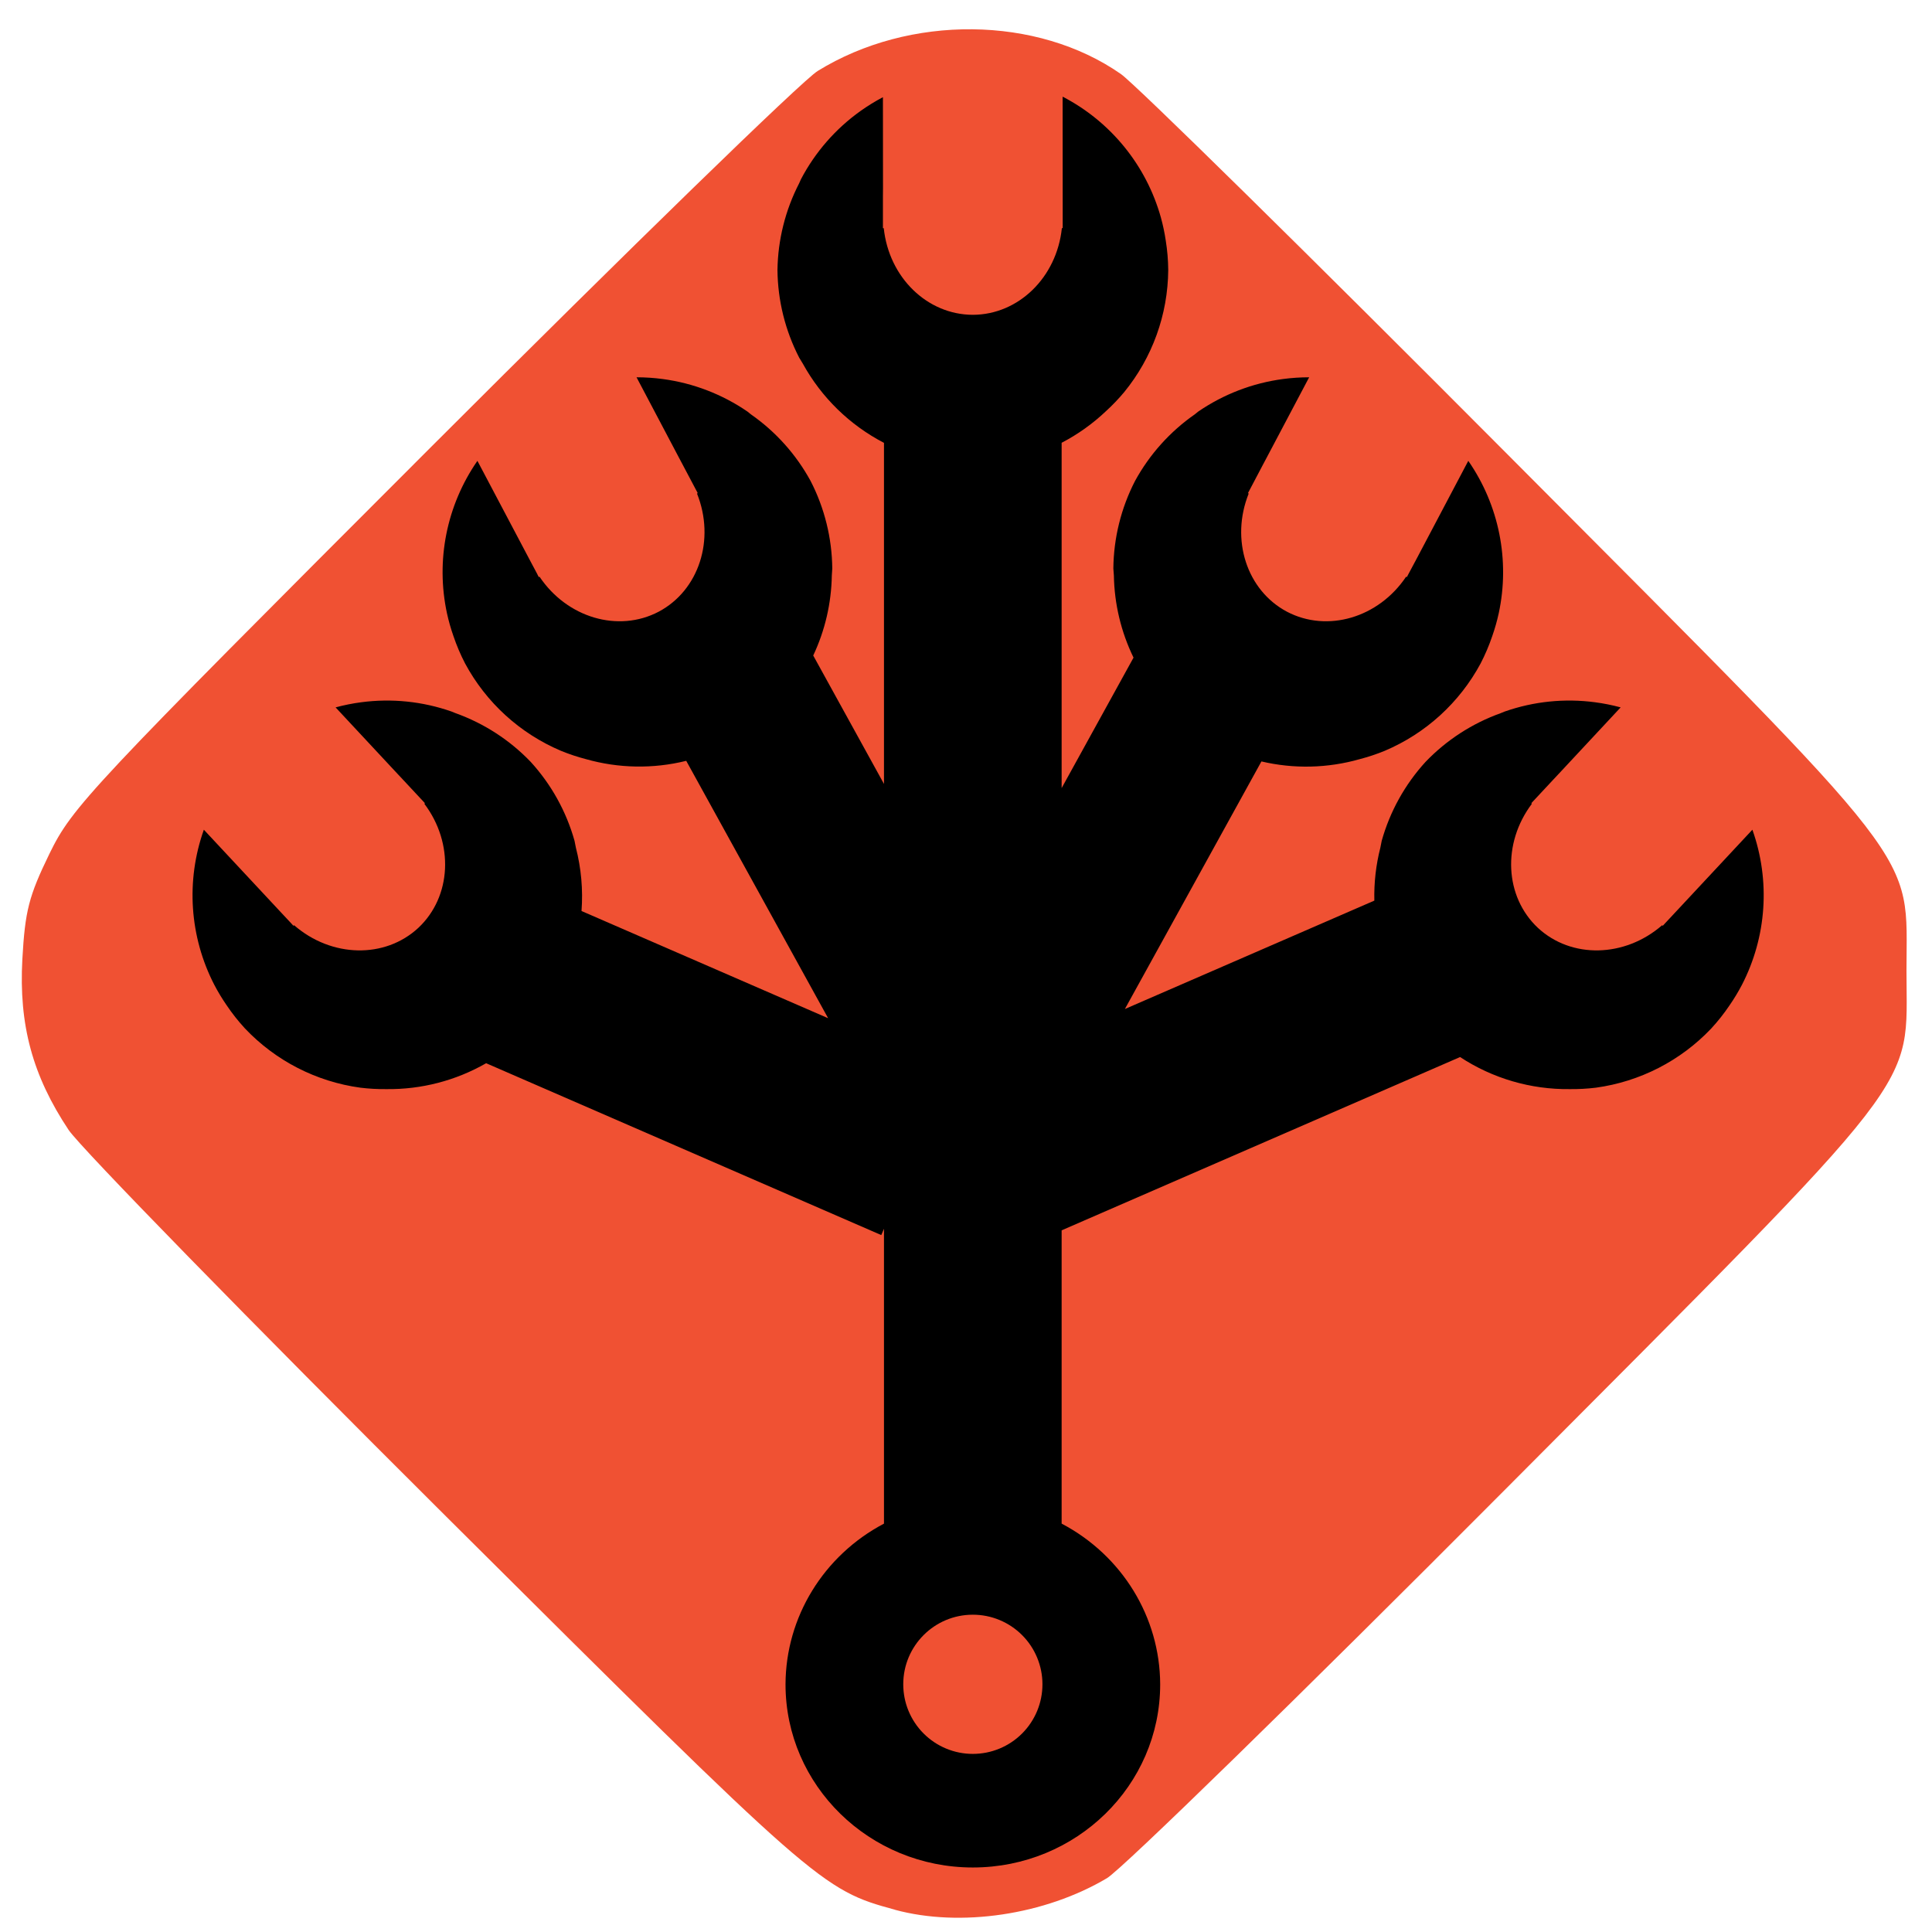
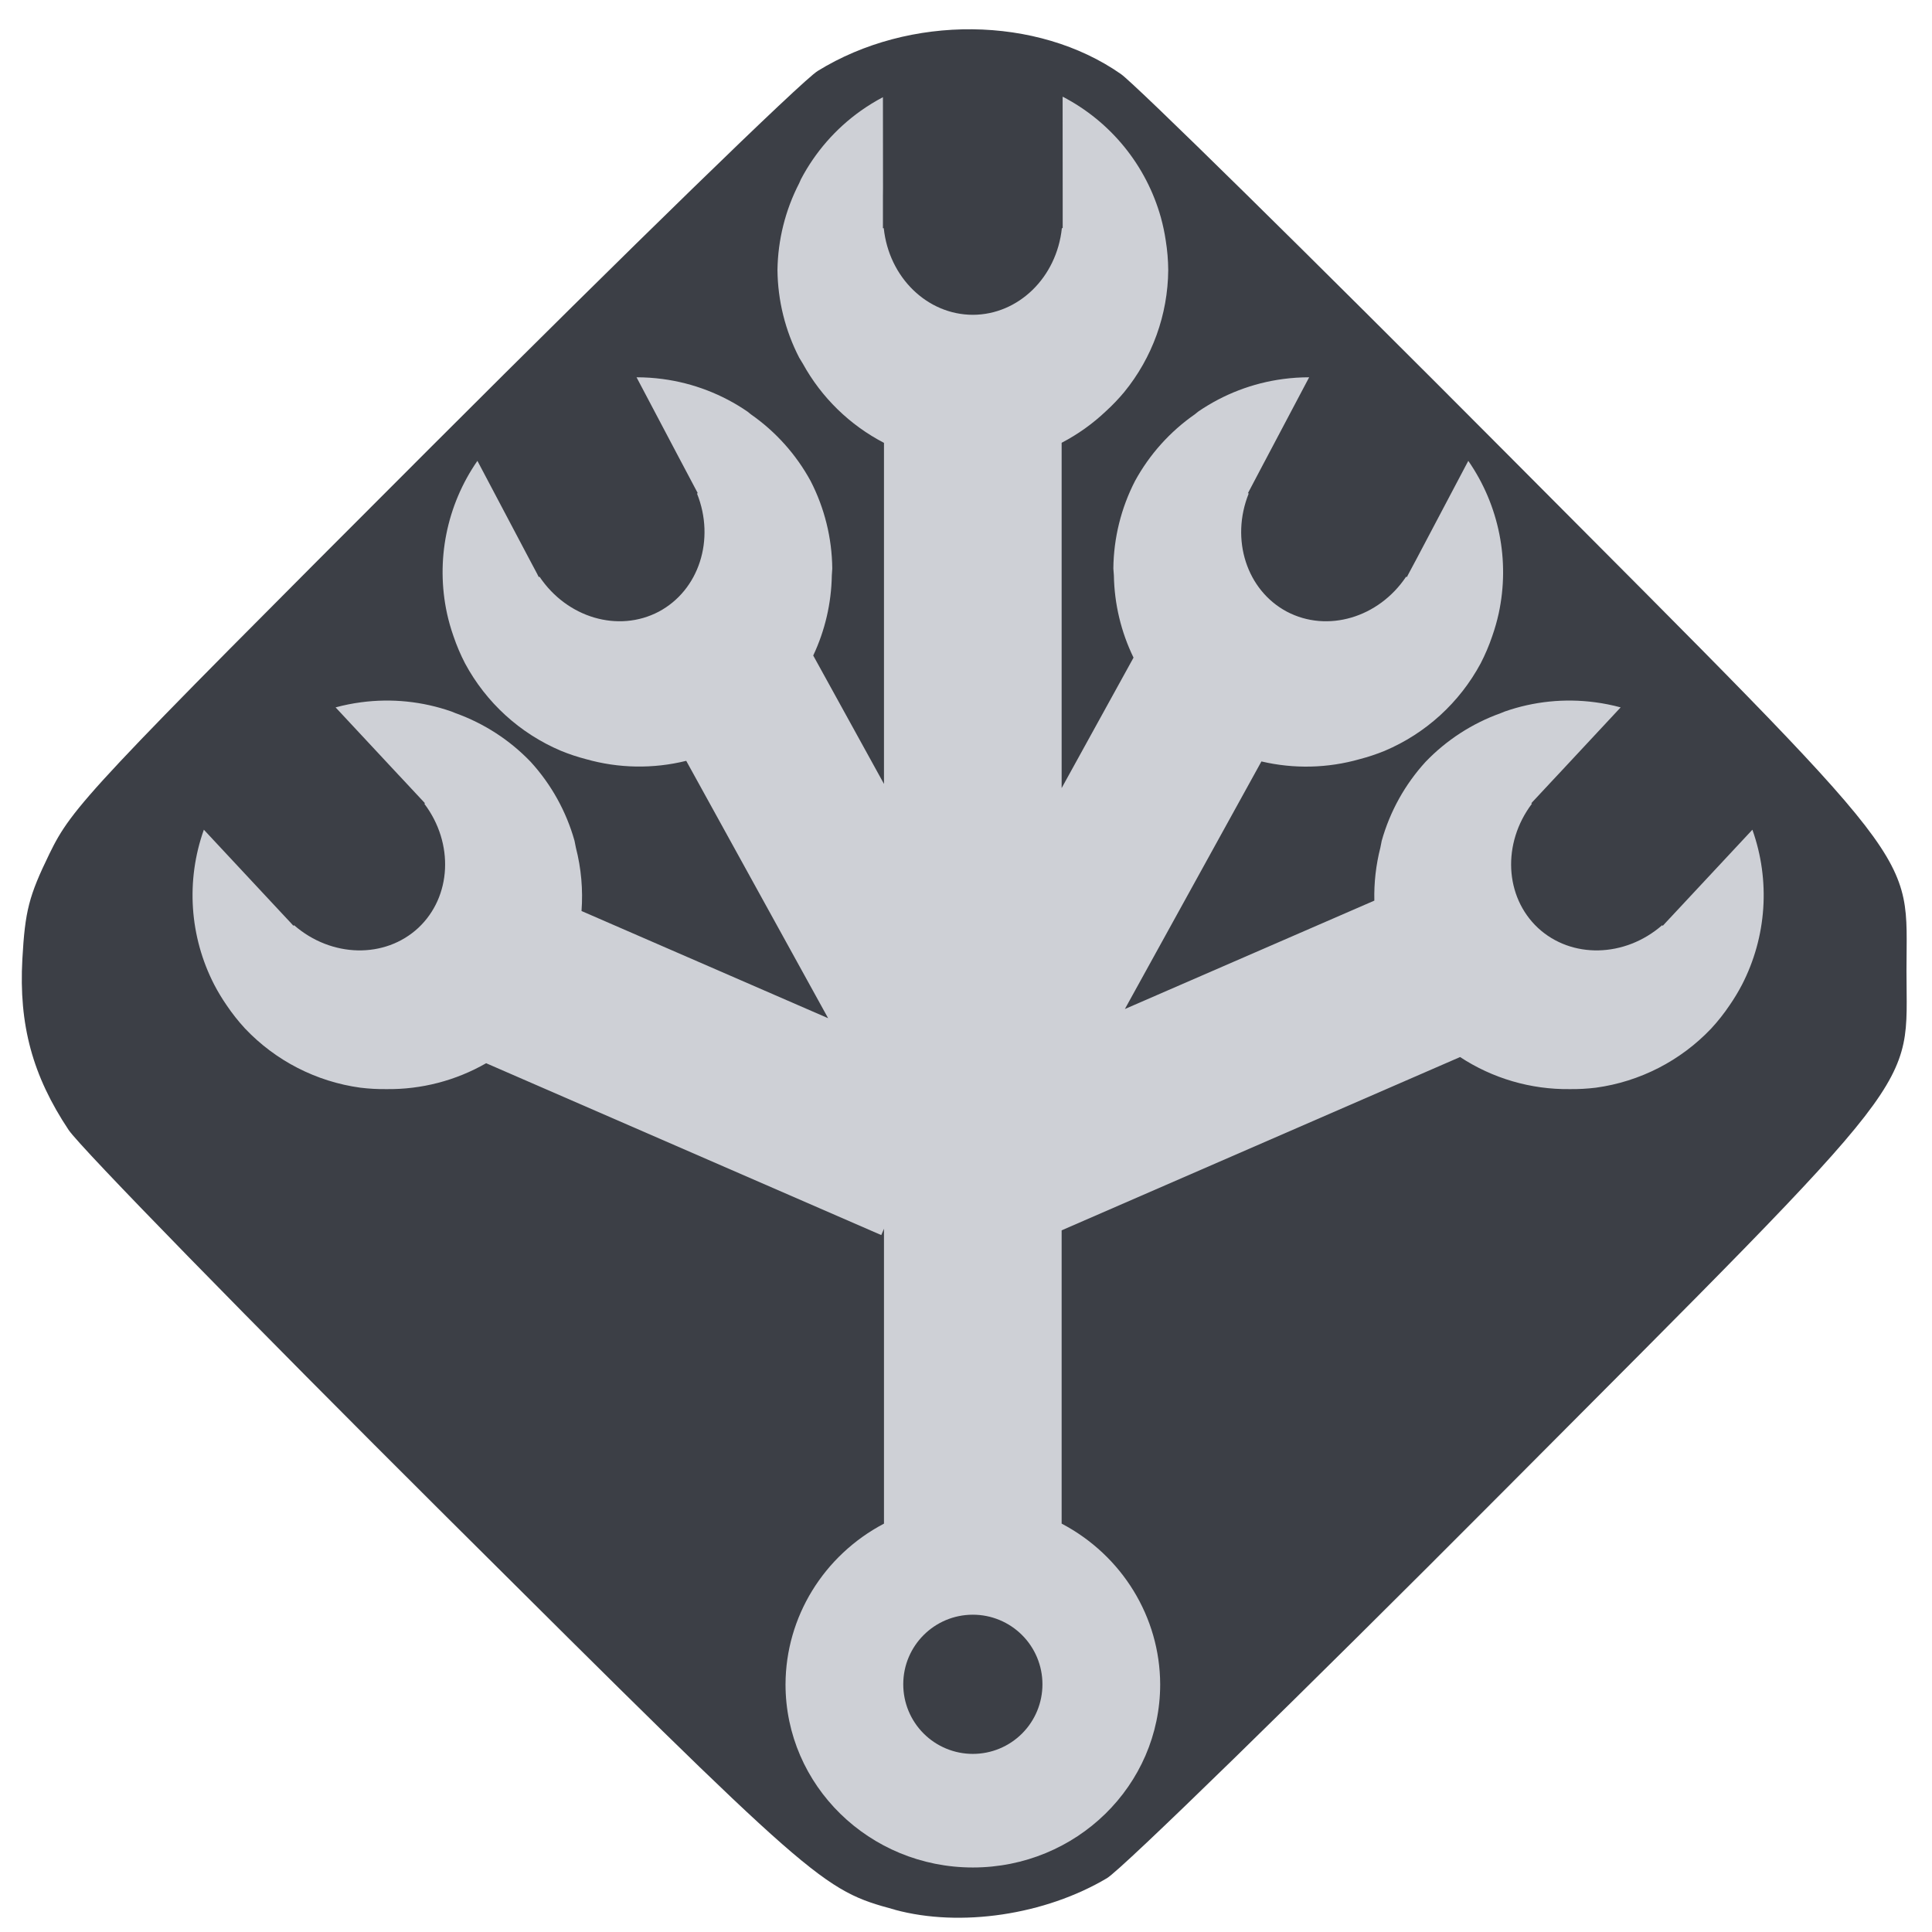
<svg xmlns="http://www.w3.org/2000/svg" width="97" height="97" viewBox="0 0 25.665 25.665" version="1.1" id="svg1">
  <defs id="defs1" />
  <g id="layer1">
-     <path style="display:inline;fill:#f05133;fill-opacity:1;stroke:none;stroke-width:0;stroke-dasharray:none" d="M 11.889,25.369 C 10.917,25.105 10.855,25.051 5.929,20.148 3.327,17.558 1.07,15.246 0.912,15.011 0.432,14.29 0.249,13.615 0.297,12.742 0.333,12.099 0.383,11.905 0.656,11.343 0.962,10.717 1.163,10.503 5.732,5.932 8.349,3.315 10.657,1.069 10.862,0.943 c 1.221,-0.754 2.916,-0.737 4.029,0.041 0.19,0.133 2.505,2.41 5.143,5.06 5.59,5.615 5.292,5.228 5.292,6.852 0,1.626 0.31,1.226 -5.376,6.936 -2.685,2.696 -5.045,4.999 -5.245,5.118 -0.823,0.489 -1.947,0.656 -2.816,0.42 z" id="path3" />
-     <path id="rect1-6" style="stroke-width:0.201" d="M 14.116 1.284 L 14.117 2.75 L 14.117 2.981 L 14.117 3.03 L 14.106 3.031 A 1.298 1.193 89.99 0 1 12.923 4.182 A 1.298 1.193 89.99 0 1 11.74 3.031 L 11.729 3.031 L 11.729 2.609 L 11.73 2.497 L 11.729 1.291 A 2.596 2.596 0 0 0 11.433 1.473 L 11.433 1.473 A 2.596 2.596 0 0 0 10.64 2.381 A 2.596 2.596 0 0 0 10.616 2.435 A 2.596 2.596 0 0 0 10.328 3.588 A 2.596 2.596 0 0 0 10.617 4.752 A 2.596 2.596 0 0 0 10.665 4.831 A 2.596 2.596 0 0 0 11.743 5.883 L 11.743 10.414 L 10.803 8.708 A 2.596 2.596 0 0 0 11.05 7.645 A 2.596 2.596 0 0 0 11.056 7.553 A 2.596 2.596 0 0 0 10.768 6.389 A 2.596 2.596 0 0 0 9.975 5.504 A 2.596 2.596 0 0 0 9.929 5.467 A 2.596 2.596 0 0 0 8.803 5.035 A 2.596 2.596 0 0 0 8.456 5.012 L 9.019 6.079 L 9.071 6.177 L 9.269 6.551 L 9.259 6.556 A 1.298 1.193 62.158 0 1 8.75 8.126 A 1.298 1.193 62.158 0 1 7.167 7.661 L 7.157 7.666 L 7.135 7.622 L 7.026 7.417 L 6.342 6.122 A 2.596 2.596 0 0 0 5.938 8.149 A 2.596 2.596 0 0 0 6.024 8.451 A 2.596 2.596 0 0 0 6.178 8.813 A 2.596 2.596 0 0 0 7.452 9.974 A 2.596 2.596 0 0 0 7.782 10.084 A 2.596 2.596 0 0 0 9.116 10.107 L 11.001 13.526 L 7.725 12.102 A 2.596 2.596 0 0 0 7.65 11.26 A 2.596 2.596 0 0 0 7.632 11.169 A 2.596 2.596 0 0 0 7.05 10.121 A 2.596 2.596 0 0 0 6.052 9.474 A 2.596 2.596 0 0 0 5.998 9.452 A 2.596 2.596 0 0 0 4.798 9.329 A 2.596 2.596 0 0 0 4.458 9.397 L 5.28 10.279 L 5.357 10.361 L 5.645 10.67 L 5.637 10.677 A 1.298 1.193 46.993 0 1 5.557 12.326 A 1.298 1.193 46.993 0 1 3.907 12.291 L 3.898 12.298 L 3.865 12.262 L 3.707 12.093 L 2.708 11.022 A 2.596 2.596 0 0 0 2.847 13.083 A 2.596 2.596 0 0 0 3.01 13.353 A 2.596 2.596 0 0 0 3.254 13.662 A 2.596 2.596 0 0 0 4.787 14.449 A 2.596 2.596 0 0 0 5.134 14.468 A 2.596 2.596 0 0 0 6.458 14.124 L 11.707 16.407 L 11.743 16.323 L 11.743 20.24 A 2.489 2.433 0 0 0 10.435 22.374 A 2.489 2.433 0 0 0 12.923 24.808 A 2.489 2.433 0 0 0 15.412 22.374 A 2.489 2.433 0 0 0 14.103 20.24 L 14.103 16.344 L 19.396 14.042 A 2.596 2.596 0 0 0 20.853 14.468 A 2.596 2.596 0 0 0 21.2 14.449 A 2.596 2.596 0 0 0 22.733 13.662 A 2.596 2.596 0 0 0 22.977 13.353 A 2.596 2.596 0 0 0 23.14 13.083 A 2.596 2.596 0 0 0 23.279 11.022 L 22.28 12.093 L 22.122 12.262 L 22.089 12.298 L 22.08 12.291 A 1.193 1.298 43.007 0 1 20.43 12.326 A 1.193 1.298 43.007 0 1 20.35 10.677 L 20.342 10.67 L 20.63 10.361 L 20.707 10.279 L 21.529 9.397 A 2.596 2.596 0 0 0 21.189 9.329 A 2.596 2.596 0 0 0 19.989 9.452 A 2.596 2.596 0 0 0 19.935 9.474 A 2.596 2.596 0 0 0 18.937 10.121 A 2.596 2.596 0 0 0 18.355 11.169 A 2.596 2.596 0 0 0 18.337 11.26 A 2.596 2.596 0 0 0 18.257 11.964 L 14.943 13.404 L 16.757 10.115 A 2.596 2.596 0 0 0 18.065 10.084 A 2.596 2.596 0 0 0 18.395 9.974 A 2.596 2.596 0 0 0 19.669 8.813 A 2.596 2.596 0 0 0 19.823 8.451 A 2.596 2.596 0 0 0 19.909 8.149 A 2.596 2.596 0 0 0 19.505 6.122 L 18.821 7.418 L 18.712 7.622 L 18.689 7.666 L 18.679 7.661 A 1.193 1.298 27.842 0 1 17.096 8.126 A 1.193 1.298 27.842 0 1 16.588 6.556 L 16.578 6.551 L 16.775 6.177 L 16.827 6.079 L 17.391 5.012 A 2.596 2.596 0 0 0 17.044 5.035 A 2.596 2.596 0 0 0 15.918 5.467 A 2.596 2.596 0 0 0 15.872 5.504 A 2.596 2.596 0 0 0 15.078 6.389 A 2.596 2.596 0 0 0 14.79 7.553 A 2.596 2.596 0 0 0 14.797 7.645 A 2.596 2.596 0 0 0 15.058 8.736 L 14.103 10.469 L 14.103 5.882 A 2.596 2.596 0 0 0 14.694 5.46 A 2.596 2.596 0 0 0 14.934 5.209 A 2.596 2.596 0 0 0 15.519 3.588 A 2.596 2.596 0 0 0 15.486 3.195 A 2.596 2.596 0 0 0 15.421 2.888 A 2.596 2.596 0 0 0 14.116 1.284 z M 12.923 21.45 A 0.924 0.924 0 0 1 13.848 22.374 A 0.924 0.924 0 0 1 12.923 23.299 A 0.924 0.924 0 0 1 11.999 22.374 A 0.924 0.924 0 0 1 12.923 21.45 z " />
+     <path style="display:inline;fill:#3c3f46;fill-opacity:1;stroke:none;stroke-width:0;stroke-dasharray:none" d="M 11.889,25.369 C 10.917,25.105 10.855,25.051 5.929,20.148 3.327,17.558 1.07,15.246 0.912,15.011 0.432,14.29 0.249,13.615 0.297,12.742 0.333,12.099 0.383,11.905 0.656,11.343 0.962,10.717 1.163,10.503 5.732,5.932 8.349,3.315 10.657,1.069 10.862,0.943 c 1.221,-0.754 2.916,-0.737 4.029,0.041 0.19,0.133 2.505,2.41 5.143,5.06 5.59,5.615 5.292,5.228 5.292,6.852 0,1.626 0.31,1.226 -5.376,6.936 -2.685,2.696 -5.045,4.999 -5.245,5.118 -0.823,0.489 -1.947,0.656 -2.816,0.42 z" id="path3" />
+     <path id="rect1-6" style="fill:#ced0d6;stroke-width:0.201" d="M 14.116 1.284 L 14.117 2.75 L 14.117 2.981 L 14.117 3.03 L 14.106 3.031 A 1.298 1.193 89.99 0 1 12.923 4.182 A 1.298 1.193 89.99 0 1 11.74 3.031 L 11.729 3.031 L 11.729 2.609 L 11.73 2.497 L 11.729 1.291 A 2.596 2.596 0 0 0 11.433 1.473 L 11.433 1.473 A 2.596 2.596 0 0 0 10.64 2.381 A 2.596 2.596 0 0 0 10.616 2.435 A 2.596 2.596 0 0 0 10.328 3.588 A 2.596 2.596 0 0 0 10.617 4.752 A 2.596 2.596 0 0 0 10.665 4.831 A 2.596 2.596 0 0 0 11.743 5.883 L 11.743 10.414 L 10.803 8.708 A 2.596 2.596 0 0 0 11.05 7.645 A 2.596 2.596 0 0 0 11.056 7.553 A 2.596 2.596 0 0 0 10.768 6.389 A 2.596 2.596 0 0 0 9.975 5.504 A 2.596 2.596 0 0 0 9.929 5.467 A 2.596 2.596 0 0 0 8.803 5.035 A 2.596 2.596 0 0 0 8.456 5.012 L 9.019 6.079 L 9.071 6.177 L 9.269 6.551 L 9.259 6.556 A 1.298 1.193 62.158 0 1 8.75 8.126 A 1.298 1.193 62.158 0 1 7.167 7.661 L 7.157 7.666 L 7.135 7.622 L 7.026 7.417 L 6.342 6.122 A 2.596 2.596 0 0 0 5.938 8.149 A 2.596 2.596 0 0 0 6.024 8.451 A 2.596 2.596 0 0 0 6.178 8.813 A 2.596 2.596 0 0 0 7.452 9.974 A 2.596 2.596 0 0 0 7.782 10.084 A 2.596 2.596 0 0 0 9.116 10.107 L 11.001 13.526 L 7.725 12.102 A 2.596 2.596 0 0 0 7.65 11.26 A 2.596 2.596 0 0 0 7.632 11.169 A 2.596 2.596 0 0 0 7.05 10.121 A 2.596 2.596 0 0 0 6.052 9.474 A 2.596 2.596 0 0 0 5.998 9.452 A 2.596 2.596 0 0 0 4.798 9.329 A 2.596 2.596 0 0 0 4.458 9.397 L 5.28 10.279 L 5.357 10.361 L 5.645 10.67 L 5.637 10.677 A 1.298 1.193 46.993 0 1 5.557 12.326 A 1.298 1.193 46.993 0 1 3.907 12.291 L 3.898 12.298 L 3.865 12.262 L 3.707 12.093 L 2.708 11.022 A 2.596 2.596 0 0 0 2.847 13.083 A 2.596 2.596 0 0 0 3.01 13.353 A 2.596 2.596 0 0 0 3.254 13.662 A 2.596 2.596 0 0 0 4.787 14.449 A 2.596 2.596 0 0 0 5.134 14.468 A 2.596 2.596 0 0 0 6.458 14.124 L 11.707 16.407 L 11.743 16.323 L 11.743 20.24 A 2.489 2.433 0 0 0 10.435 22.374 A 2.489 2.433 0 0 0 12.923 24.808 A 2.489 2.433 0 0 0 15.412 22.374 A 2.489 2.433 0 0 0 14.103 20.24 L 14.103 16.344 L 19.396 14.042 A 2.596 2.596 0 0 0 20.853 14.468 A 2.596 2.596 0 0 0 21.2 14.449 A 2.596 2.596 0 0 0 22.733 13.662 A 2.596 2.596 0 0 0 22.977 13.353 A 2.596 2.596 0 0 0 23.14 13.083 A 2.596 2.596 0 0 0 23.279 11.022 L 22.28 12.093 L 22.122 12.262 L 22.089 12.298 L 22.08 12.291 A 1.193 1.298 43.007 0 1 20.43 12.326 A 1.193 1.298 43.007 0 1 20.35 10.677 L 20.342 10.67 L 20.63 10.361 L 20.707 10.279 L 21.529 9.397 A 2.596 2.596 0 0 0 21.189 9.329 A 2.596 2.596 0 0 0 19.989 9.452 A 2.596 2.596 0 0 0 19.935 9.474 A 2.596 2.596 0 0 0 18.937 10.121 A 2.596 2.596 0 0 0 18.355 11.169 A 2.596 2.596 0 0 0 18.337 11.26 A 2.596 2.596 0 0 0 18.257 11.964 L 14.943 13.404 L 16.757 10.115 A 2.596 2.596 0 0 0 18.065 10.084 A 2.596 2.596 0 0 0 18.395 9.974 A 2.596 2.596 0 0 0 19.669 8.813 A 2.596 2.596 0 0 0 19.823 8.451 A 2.596 2.596 0 0 0 19.909 8.149 A 2.596 2.596 0 0 0 19.505 6.122 L 18.821 7.418 L 18.712 7.622 L 18.689 7.666 L 18.679 7.661 A 1.193 1.298 27.842 0 1 17.096 8.126 A 1.193 1.298 27.842 0 1 16.588 6.556 L 16.578 6.551 L 16.775 6.177 L 16.827 6.079 L 17.391 5.012 A 2.596 2.596 0 0 0 17.044 5.035 A 2.596 2.596 0 0 0 15.918 5.467 A 2.596 2.596 0 0 0 15.872 5.504 A 2.596 2.596 0 0 0 15.078 6.389 A 2.596 2.596 0 0 0 14.79 7.553 A 2.596 2.596 0 0 0 14.797 7.645 A 2.596 2.596 0 0 0 15.058 8.736 L 14.103 10.469 L 14.103 5.882 A 2.596 2.596 0 0 0 14.694 5.46 A 2.596 2.596 0 0 0 14.934 5.209 A 2.596 2.596 0 0 0 15.519 3.588 A 2.596 2.596 0 0 0 15.486 3.195 A 2.596 2.596 0 0 0 15.421 2.888 A 2.596 2.596 0 0 0 14.116 1.284 z M 12.923 21.45 A 0.924 0.924 0 0 1 13.848 22.374 A 0.924 0.924 0 0 1 12.923 23.299 A 0.924 0.924 0 0 1 11.999 22.374 A 0.924 0.924 0 0 1 12.923 21.45 z " />
  </g>
</svg>
